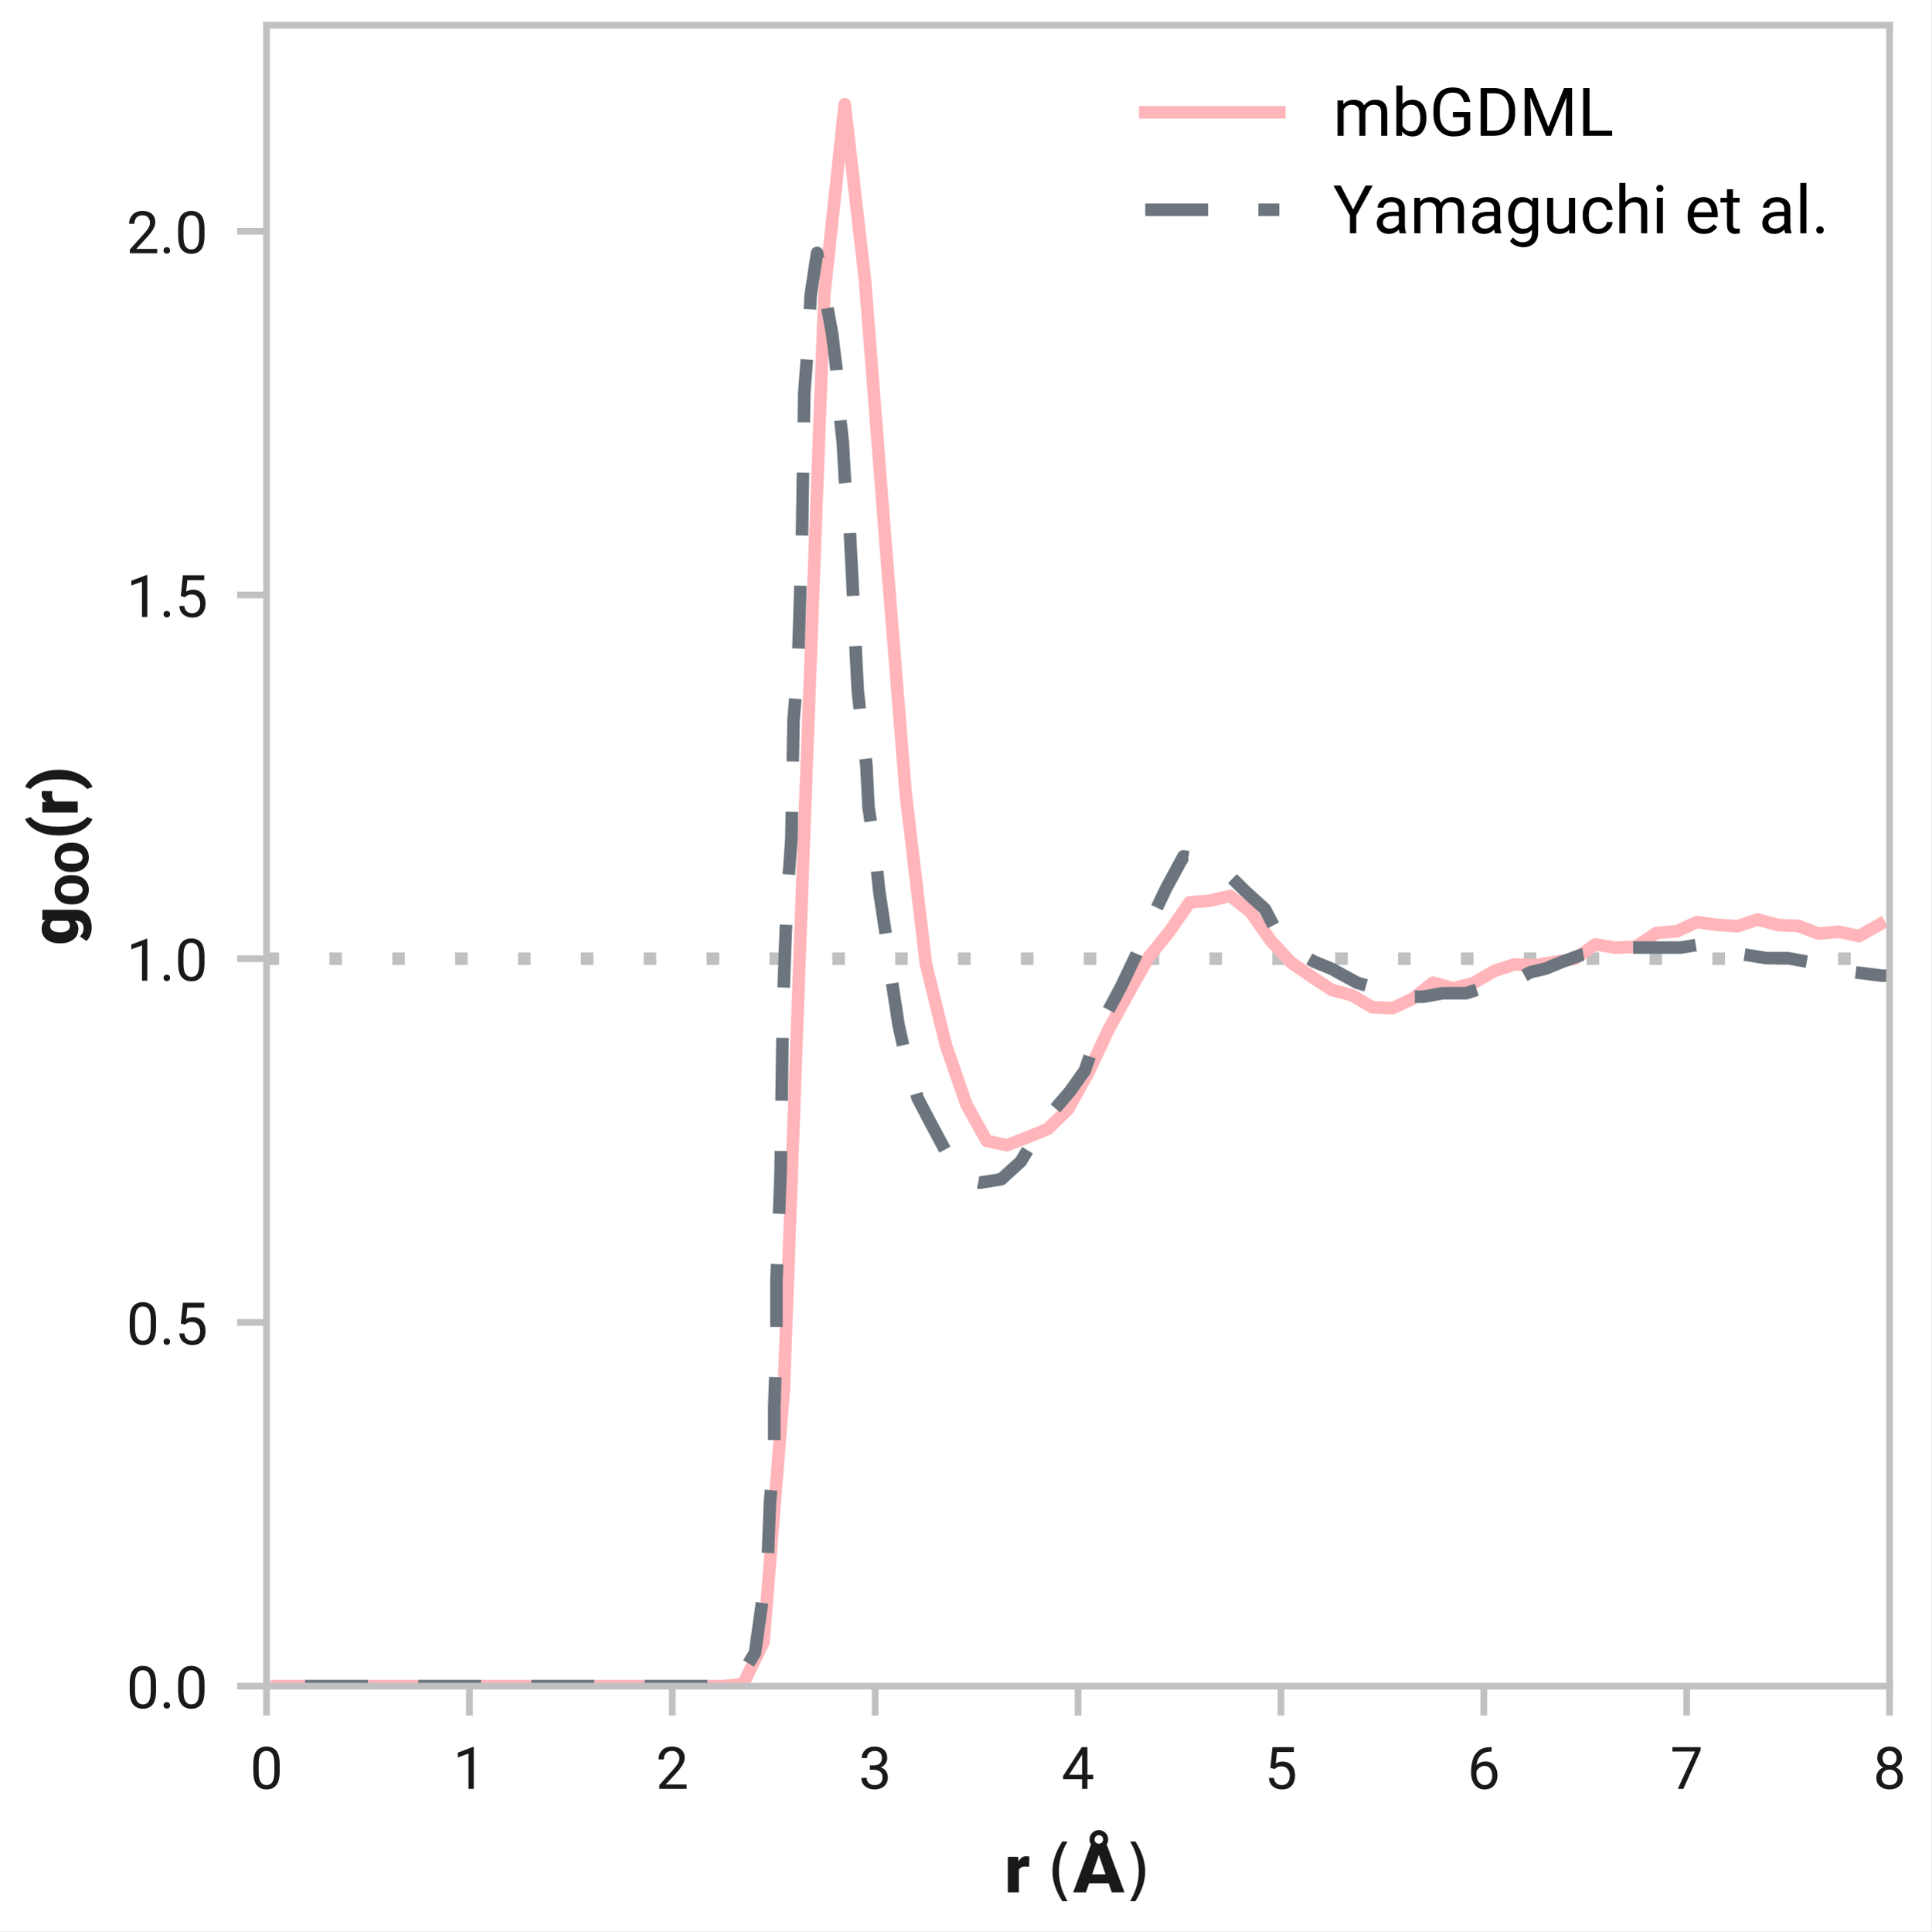
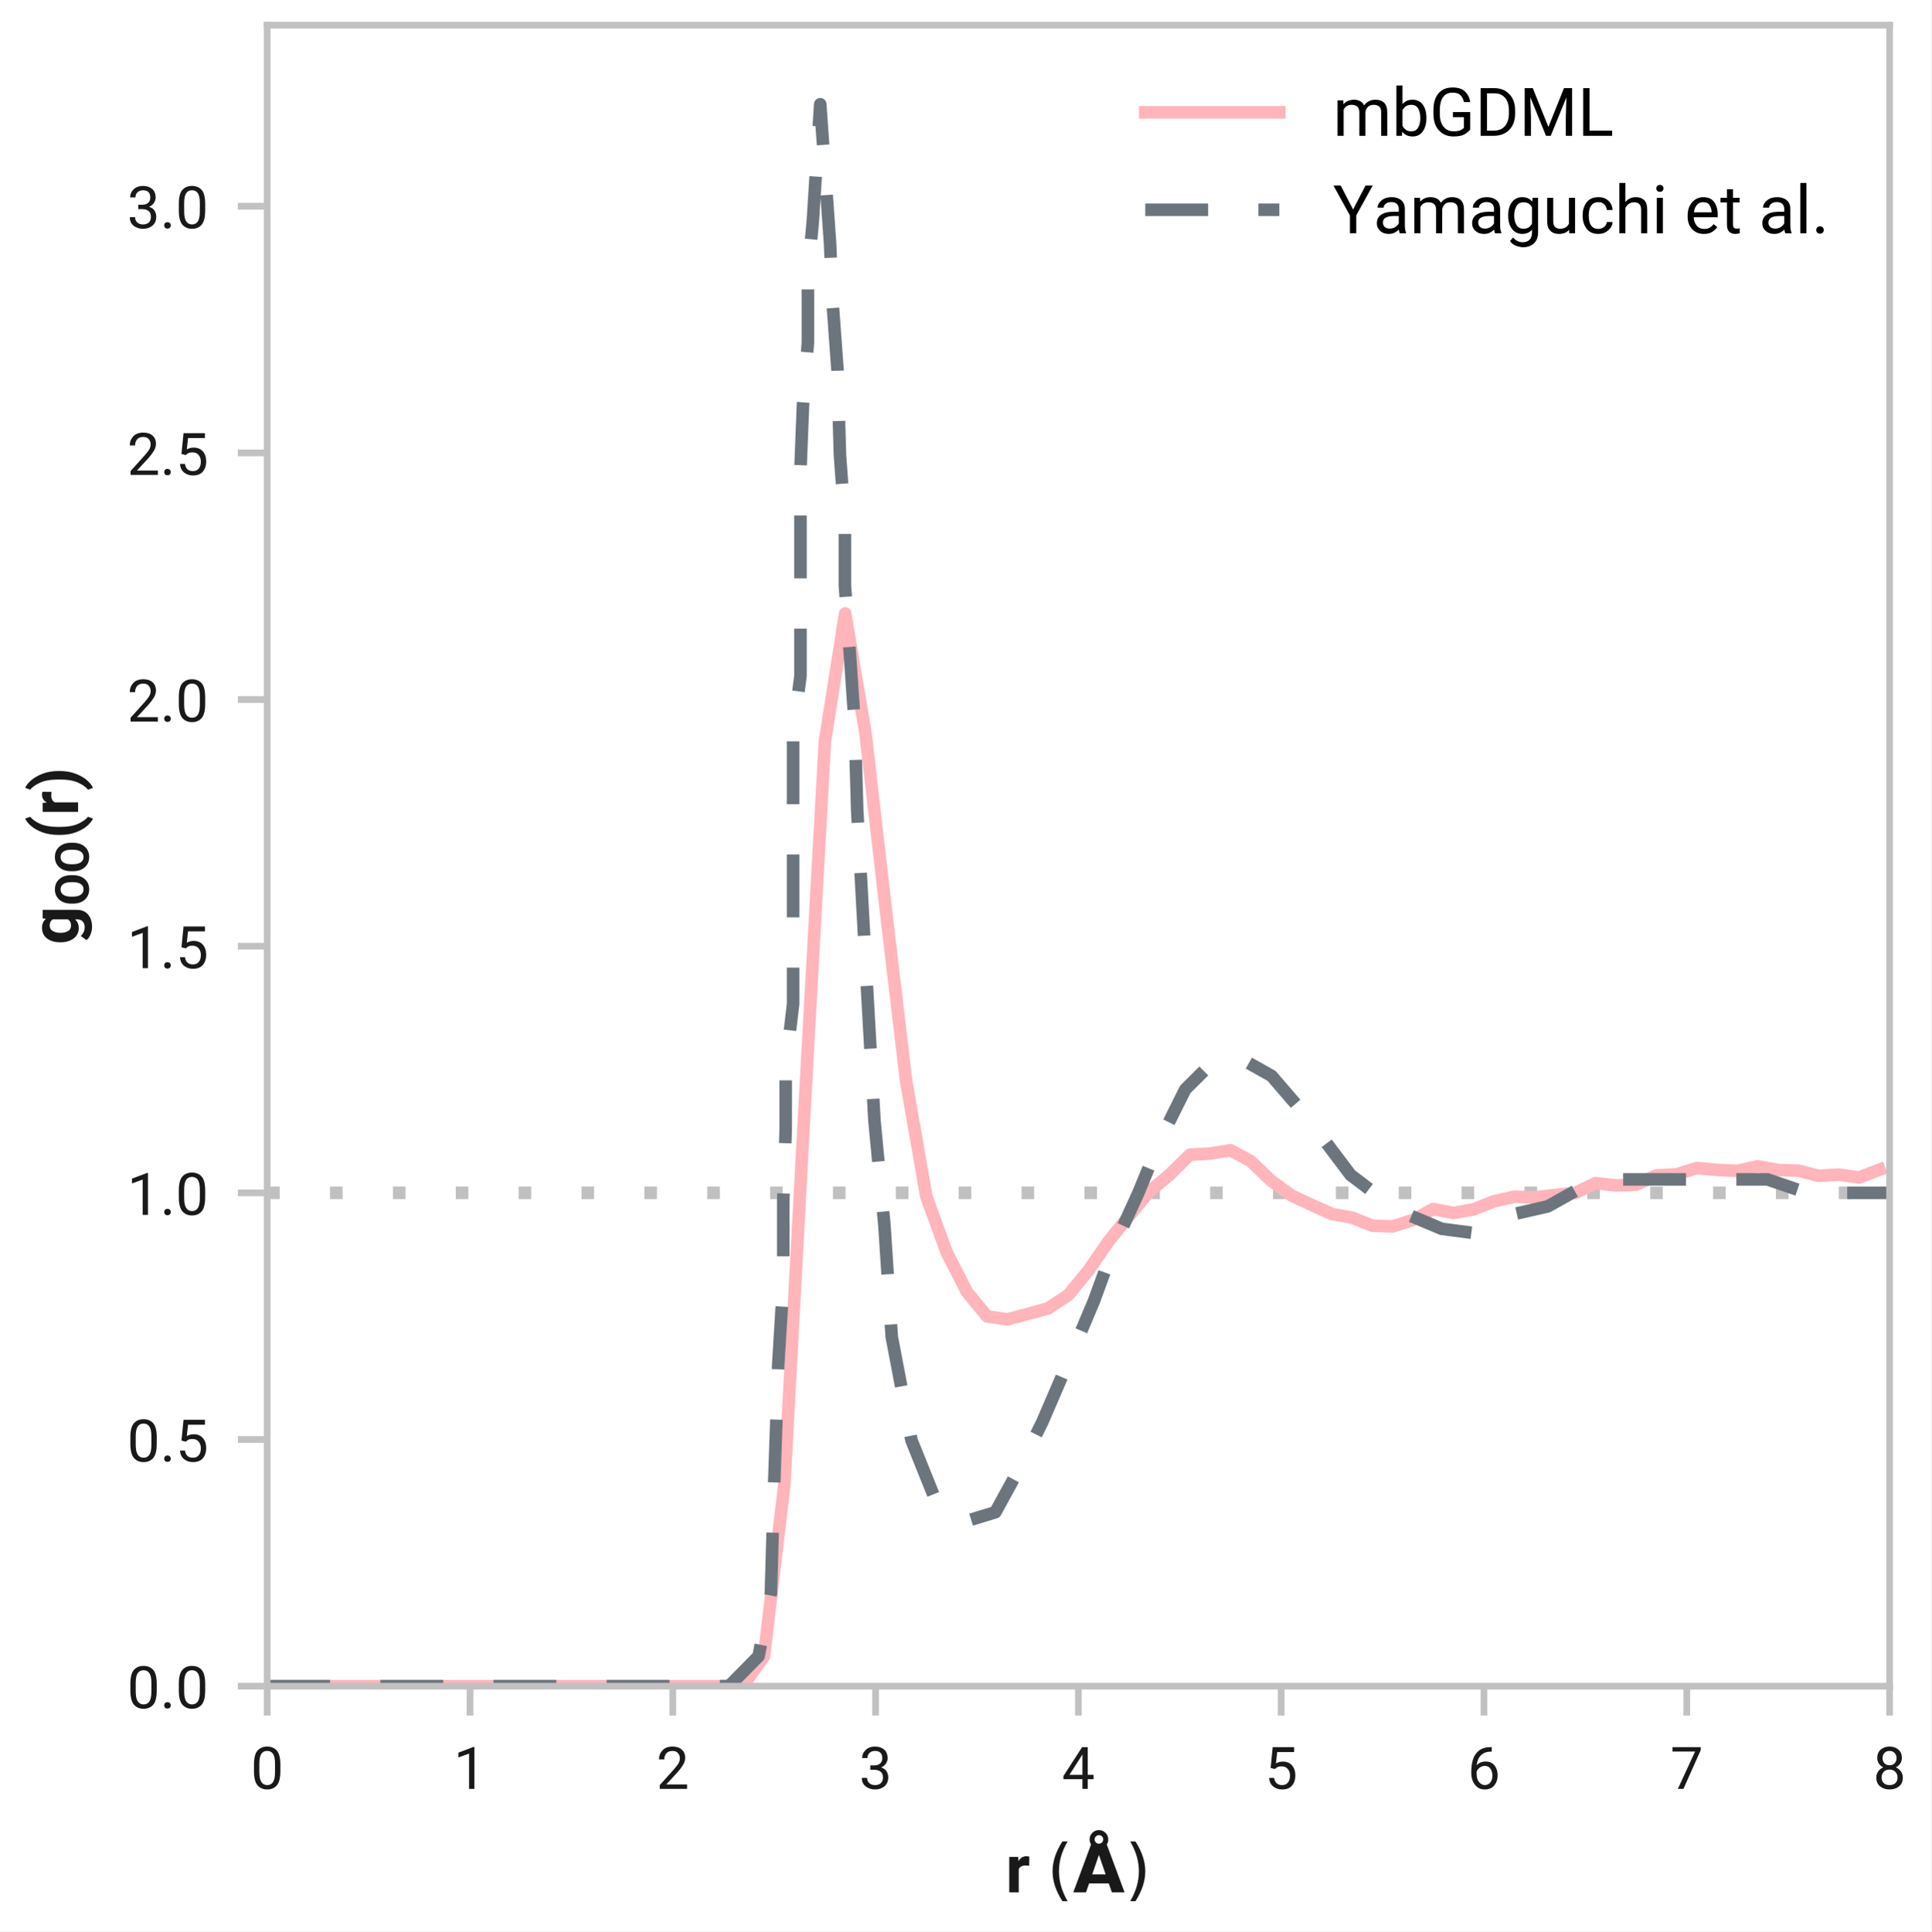
<svg xmlns="http://www.w3.org/2000/svg" xmlns:xlink="http://www.w3.org/1999/xlink" width="230.4pt" height="230.4pt" viewBox="0 0 230.4 230.4" version="1.1">
  <defs>
    <style type="text/css">*{stroke-linejoin: round; stroke-linecap: butt}</style>
  </defs>
  <g id="figure_1">
    <g id="patch_1">
      <path d="M 0 230.4  L 230.4 230.4  L 230.4 0  L 0 0  z " style="fill: #ffffff" />
    </g>
    <g id="axes_1">
      <g id="patch_2">
-         <path d="M 31.795 201.168  L 225.433 201.168  L 225.433 3  L 31.795 3  z " style="fill: #ffffff" />
+         <path d="M 31.875 201.168  L 225.433 201.168  L 225.433 3  L 31.875 3  z " style="fill: #ffffff" />
      </g>
      <g id="line2d_1">
-         <path d="M 31.795 114.377  L 225.433 114.377  " clip-path="url(#peef05276c7)" style="fill: none; stroke-dasharray: 1.5,6; stroke-dashoffset: 0; stroke: #c0c0c0; stroke-width: 1.5" />
+         <path d="M 31.875 142.312  L 225.433 142.312  " clip-path="url(#p0b26f57d5c)" style="fill: none; stroke-dasharray: 1.5,6; stroke-dashoffset: 0; stroke: #c0c0c0; stroke-width: 1.5" />
      </g>
      <g id="line2d_2">
-         <path d="M 33.005 201.168  L 35.426 201.168  L 37.846 201.168  L 40.267 201.168  L 42.687 201.168  L 45.108 201.168  L 47.528 201.168  L 49.948 201.168  L 52.369 201.168  L 54.789 201.168  L 57.21 201.168  L 59.63 201.168  L 62.051 201.168  L 64.471 201.168  L 66.892 201.168  L 69.312 201.168  L 71.733 201.168  L 74.153 201.168  L 76.574 201.168  L 78.994 201.168  L 81.415 201.168  L 83.835 201.168  L 86.256 201.168  L 88.676 200.891  L 91.096 195.891  L 93.517 165.734  L 95.937 99.344  L 98.358 34.989  L 100.778 12.437  L 103.199 33.438  L 105.619 64.44  L 108.04 94.541  L 110.46 114.984  L 112.881 124.8  L 115.301 131.78  L 117.722 136.113  L 120.142 136.629  L 122.563 135.686  L 124.983 134.707  L 127.404 132.356  L 129.824 128.008  L 132.244 122.846  L 134.665 118.43  L 137.085 114.139  L 139.506 111.152  L 141.926 107.656  L 144.347 107.453  L 146.767 106.872  L 149.188 108.803  L 151.608 112.226  L 154.029 114.828  L 156.449 116.497  L 158.87 118.094  L 161.29 118.747  L 163.711 120.161  L 166.131 120.275  L 168.552 119.141  L 170.972 117.229  L 173.393 117.914  L 175.813 117.269  L 178.233 115.854  L 180.654 115.058  L 183.074 115.171  L 185.495 114.754  L 187.915 114.385  L 190.336 112.668  L 192.756 113.069  L 195.177 112.941  L 197.597 111.308  L 200.018 111.118  L 202.438 110.005  L 204.859 110.341  L 207.279 110.499  L 209.7 109.7  L 212.12 110.355  L 214.541 110.469  L 216.961 111.378  L 219.381 111.165  L 221.802 111.676  L 224.222 110.299  " clip-path="url(#peef05276c7)" style="fill: none; stroke: #ffb5ba; stroke-width: 1.5; stroke-linecap: square" />
+         <path d="M 33.085 201.168  L 35.504 201.168  L 37.924 201.168  L 40.343 201.168  L 42.763 201.168  L 45.182 201.168  L 47.601 201.168  L 50.021 201.168  L 52.44 201.168  L 54.86 201.168  L 57.279 201.168  L 59.699 201.168  L 62.118 201.168  L 64.538 201.168  L 66.957 201.168  L 69.377 201.168  L 71.796 201.168  L 74.216 201.168  L 76.635 201.168  L 79.055 201.168  L 81.474 201.168  L 83.894 201.168  L 86.313 201.168  L 88.733 200.98  L 91.152 197.589  L 93.571 177.139  L 95.991 132.118  L 98.41 88.477  L 100.83 73.184  L 103.249 87.426  L 105.669 108.449  L 108.088 128.861  L 110.508 142.724  L 112.927 149.381  L 115.347 154.114  L 117.766 157.052  L 120.186 157.402  L 122.605 156.763  L 125.025 156.099  L 127.444 154.505  L 129.864 151.556  L 132.283 148.056  L 134.702 145.061  L 137.122 142.151  L 139.541 140.126  L 141.961 137.755  L 144.38 137.617  L 146.8 137.223  L 149.219 138.533  L 151.639 140.854  L 154.058 142.618  L 156.478 143.75  L 158.897 144.833  L 161.317 145.276  L 163.736 146.235  L 166.156 146.312  L 168.575 145.543  L 170.995 144.246  L 173.414 144.711  L 175.833 144.274  L 178.253 143.314  L 180.672 142.775  L 183.092 142.851  L 185.511 142.568  L 187.931 142.318  L 190.35 141.153  L 192.77 141.425  L 195.189 141.339  L 197.609 140.231  L 200.028 140.103  L 202.448 139.348  L 204.867 139.576  L 207.287 139.683  L 209.706 139.141  L 212.126 139.585  L 214.545 139.663  L 216.964 140.279  L 219.384 140.134  L 221.803 140.481  L 224.223 139.547  " clip-path="url(#p0b26f57d5c)" style="fill: none; stroke: #ffb5ba; stroke-width: 1.5; stroke-linecap: square" />
      </g>
      <g id="line2d_3">
-         <path d="M 36.396 201.168  L 68.6 201.168  L 84.958 201.168  L 88.281 200.121  L 90.07 197.191  L 90.837 191.749  L 91.604 185.889  L 91.859 179.191  L 92.371 173.749  L 92.371 167.889  L 92.626 160.772  L 92.626 152.819  L 92.882 146.54  L 93.137 139.423  L 93.393 120.586  L 93.649 113.47  L 93.904 107.191  L 94.415 100.074  L 94.671 85.842  L 95.182 79.981  L 95.438 71.609  L 95.693 63.237  L 95.949 46.911  L 96.46 40.214  L 96.716 35.19  L 97.482 30.167  L 98.505 35.609  L 99.272 39.795  L 99.783 43.981  L 100.038 48.167  L 100.55 52.772  L 100.805 57.377  L 101.316 61.981  L 101.572 67.005  L 101.828 72.028  L 102.083 77.47  L 102.339 82.493  L 102.85 87.098  L 103.361 91.284  L 103.617 96.307  L 104.384 101.33  L 104.895 106.354  L 105.661 111.377  L 106.428 117.237  L 107.195 122.261  L 108.217 126.865  L 109.495 131.051  L 111.029 133.982  L 112.818 137.33  L 114.863 140.679  L 116.908 141.098  L 119.464 140.679  L 121.764 138.586  L 123.809 135.237  L 125.853 132.307  L 127.643 130.214  L 129.432 127.702  L 130.71 123.935  L 131.988 121.005  L 133.777 117.656  L 135.566 113.888  L 137.355 109.702  L 139.144 105.935  L 141.189 102.167  L 143.745 102.586  L 146.045 103.842  L 148.601 106.354  L 150.902 108.447  L 152.435 111.377  L 154.48 113.47  L 156.78 114.726  L 158.825 115.563  L 161.892 117.237  L 164.704 118.075  L 167.515 118.912  L 169.815 118.912  L 172.116 118.493  L 174.927 118.493  L 177.483 117.656  L 180.295 117.237  L 182.595 115.981  L 184.384 115.563  L 186.429 114.726  L 188.729 113.888  L 191.285 113.47  L 194.097 113.051  L 196.142 113.051  L 198.698 113.051  L 200.487 113.051  L 203.043 112.633  L 205.343 113.47  L 208.155 113.888  L 210.71 114.307  L 213.266 114.307  L 215.567 114.726  L 218.123 115.563  L 221.19 115.981  L 224.513 116.4  L 228.091 116.4  L 230.902 116.4  L 231.4 116.4  " clip-path="url(#peef05276c7)" style="fill: none; stroke-dasharray: 7.5,6; stroke-dashoffset: 0; stroke: #6c757d; stroke-width: 1.5" />
+         <path d="M 31.875 201.168  L 86.967 201.168  L 90.498 197.59  L 91.969 190.077  L 92.264 179.88  L 92.558 171.293  L 92.852 162.706  L 93.441 153.046  L 93.441 143.386  L 93.735 134.799  L 93.735 127.285  L 94.618 119.772  L 94.618 111.722  L 94.618 103.135  L 94.618 95.622  L 94.618 87.571  L 95.5 80.595  L 95.5 72.545  L 95.5 64.494  L 95.5 55.908  L 95.795 48.394  L 96.383 40.881  L 96.383 32.83  L 96.972 26.39  L 97.855 12.437  L 99.032 29.074  L 99.326 36.051  L 99.914 44.101  L 100.209 54.298  L 100.797 62.348  L 100.797 69.861  L 101.386 77.911  L 101.974 86.498  L 102.268 96.695  L 103.151 112.795  L 104.328 133.726  L 105.505 146.069  L 106.388 159.486  L 108.742 171.83  L 111.979 179.88  L 115.216 181.49  L 118.747 180.416  L 121.395 175.586  L 124.338 169.683  L 127.575 162.169  L 130.517 155.193  L 132.872 148.753  L 135.814 142.312  L 138.462 135.872  L 141.405 129.969  L 144.642 126.749  L 147.879 126.212  L 151.704 128.359  L 154.941 132.116  L 157.884 135.872  L 161.12 140.166  L 164.652 142.849  L 168.183 144.996  L 172.008 146.606  L 176.128 147.142  L 179.953 144.996  L 184.661 143.922  L 188.487 141.776  L 192.312 140.702  L 197.609 140.702  L 202.023 140.702  L 206.437 140.702  L 210.85 140.702  L 215.559 142.312  L 219.972 142.312  L 223.798 142.312  L 228.212 142.312  L 231.4 142.312  " clip-path="url(#p0b26f57d5c)" style="fill: none; stroke-dasharray: 7.5,6; stroke-dashoffset: 0; stroke: #6c757d; stroke-width: 1.5" />
      </g>
      <g id="matplotlib.axis_1">
        <g id="xtick_1">
          <g id="line2d_4">
            <defs>
-               <path id="m8b5f6d58ea" d="M 0 0  L 0 3.5  " style="stroke: #c2c1c1; stroke-width: 0.8" />
-             </defs>
-             <g>
-               <use xlink:href="#m8b5f6d58ea" x="31.795" y="201.168" style="fill: #c2c1c1; stroke: #c2c1c1; stroke-width: 0.8" />
+               <path id="m06193cfb3a" d="M 0 0  L 0 3.5  " style="stroke: #c2c1c1; stroke-width: 0.8" />
+             </defs>
+             <g>
+               <use xlink:href="#m06193cfb3a" x="31.875" y="201.168" style="fill: #c2c1c1; stroke: #c2c1c1; stroke-width: 0.8" />
            </g>
          </g>
          <g id="text_1">
-             <g style="fill: #191919" transform="translate(29.82782 213.4179) scale(0.07 -0.07)">
+             <g style="fill: #191919" transform="translate(29.90782 213.4179)scale(0.07 -0.07)">
              <defs>
                <path id="Roboto-Regular-30" d="M 3234 1944  Q 3234 825 2848 381  Q 2463 -63 1800 -63  Q 1156 -63 764 368  Q 372 800 359 1872  L 359 2638  Q 359 3753 750 4183  Q 1141 4613 1794 4613  Q 2447 4613 2834 4195  Q 3222 3778 3234 2709  L 3234 1944  z M 2653 2734  Q 2653 3503 2434 3822  Q 2216 4141 1794 4141  Q 1388 4141 1167 3831  Q 947 3522 941 2778  L 941 1850  Q 941 1088 1164 750  Q 1388 413 1800 413  Q 2222 413 2436 745  Q 2650 1078 2653 1825  L 2653 2734  z " transform="scale(0.015625)" />
              </defs>
              <use xlink:href="#Roboto-Regular-30" />
            </g>
          </g>
        </g>
        <g id="xtick_2">
          <g id="line2d_5">
            <g>
-               <use xlink:href="#m8b5f6d58ea" x="56" y="201.168" style="fill: #c2c1c1; stroke: #c2c1c1; stroke-width: 0.8" />
+               <use xlink:href="#m06193cfb3a" x="56.07" y="201.168" style="fill: #c2c1c1; stroke: #c2c1c1; stroke-width: 0.8" />
            </g>
          </g>
          <g id="text_2">
-             <g style="fill: #191919" transform="translate(54.03253 213.4179) scale(0.07 -0.07)">
+             <g style="fill: #191919" transform="translate(54.10253 213.4179)scale(0.07 -0.07)">
              <defs>
                <path id="Roboto-Regular-31" d="M 2278 4575  L 2278 0  L 1700 0  L 1700 3853  L 534 3428  L 534 3950  L 2188 4575  L 2278 4575  z " transform="scale(0.015625)" />
              </defs>
              <use xlink:href="#Roboto-Regular-31" />
            </g>
          </g>
        </g>
        <g id="xtick_3">
          <g id="line2d_6">
            <g>
-               <use xlink:href="#m8b5f6d58ea" x="80.204" y="201.168" style="fill: #c2c1c1; stroke: #c2c1c1; stroke-width: 0.8" />
+               <use xlink:href="#m06193cfb3a" x="80.264" y="201.168" style="fill: #c2c1c1; stroke: #c2c1c1; stroke-width: 0.8" />
            </g>
          </g>
          <g id="text_3">
-             <g style="fill: #191919" transform="translate(78.23725 213.4179) scale(0.07 -0.07)">
+             <g style="fill: #191919" transform="translate(78.29725 213.4179)scale(0.07 -0.07)">
              <defs>
                <path id="Roboto-Regular-32" d="M 3359 475  L 3359 0  L 381 0  L 381 416  L 1925 2134  Q 2306 2566 2439 2819  Q 2572 3072 2572 3328  Q 2572 3663 2364 3900  Q 2156 4138 1778 4138  Q 1322 4138 1097 3878  Q 872 3619 872 3213  L 294 3213  Q 294 3788 672 4200  Q 1050 4613 1778 4613  Q 2422 4613 2786 4278  Q 3150 3944 3150 3397  Q 3150 2997 2903 2592  Q 2656 2188 2297 1797  L 1078 475  L 3359 475  z " transform="scale(0.015625)" />
              </defs>
              <use xlink:href="#Roboto-Regular-32" />
            </g>
          </g>
        </g>
        <g id="xtick_4">
          <g id="line2d_7">
            <g>
-               <use xlink:href="#m8b5f6d58ea" x="104.409" y="201.168" style="fill: #c2c1c1; stroke: #c2c1c1; stroke-width: 0.8" />
+               <use xlink:href="#m06193cfb3a" x="104.459" y="201.168" style="fill: #c2c1c1; stroke: #c2c1c1; stroke-width: 0.8" />
            </g>
          </g>
          <g id="text_4">
-             <g style="fill: #191919" transform="translate(102.442 213.4179) scale(0.07 -0.07)">
+             <g style="fill: #191919" transform="translate(102.492 213.4179)scale(0.07 -0.07)">
              <defs>
                <path id="Roboto-Regular-33" d="M 1222 2084  L 1222 2559  L 1647 2559  Q 2094 2563 2312 2784  Q 2531 3006 2531 3338  Q 2531 4138 1738 4138  Q 1369 4138 1141 3927  Q 913 3716 913 3359  L 334 3359  Q 334 3881 720 4247  Q 1106 4613 1738 4613  Q 2353 4613 2733 4286  Q 3113 3959 3113 3325  Q 3113 3072 2942 2784  Q 2772 2497 2397 2338  Q 2850 2191 3015 1884  Q 3181 1578 3181 1269  Q 3181 631 2768 284  Q 2356 -63 1741 -63  Q 1147 -63 722 267  Q 297 597 297 1203  L 875 1203  Q 875 844 1108 628  Q 1341 413 1741 413  Q 2138 413 2369 622  Q 2600 831 2600 1256  Q 2600 1681 2337 1882  Q 2075 2084 1634 2084  L 1222 2084  z " transform="scale(0.015625)" />
              </defs>
              <use xlink:href="#Roboto-Regular-33" />
            </g>
          </g>
        </g>
        <g id="xtick_5">
          <g id="line2d_8">
            <g>
-               <use xlink:href="#m8b5f6d58ea" x="128.614" y="201.168" style="fill: #c2c1c1; stroke: #c2c1c1; stroke-width: 0.8" />
+               <use xlink:href="#m06193cfb3a" x="128.654" y="201.168" style="fill: #c2c1c1; stroke: #c2c1c1; stroke-width: 0.8" />
            </g>
          </g>
          <g id="text_5">
-             <g style="fill: #191919" transform="translate(126.6467 213.4179) scale(0.07 -0.07)">
+             <g style="fill: #191919" transform="translate(126.6867 213.4179)scale(0.07 -0.07)">
              <defs>
                <path id="Roboto-Regular-34" d="M 166 1397  L 2203 4550  L 2819 4550  L 2819 1531  L 3453 1531  L 3453 1056  L 2819 1056  L 2819 0  L 2241 0  L 2241 1056  L 166 1056  L 166 1397  z M 822 1531  L 2241 1531  L 2241 3766  L 2169 3638  L 822 1531  z " transform="scale(0.015625)" />
              </defs>
              <use xlink:href="#Roboto-Regular-34" />
            </g>
          </g>
        </g>
        <g id="xtick_6">
          <g id="line2d_9">
            <g>
-               <use xlink:href="#m8b5f6d58ea" x="152.819" y="201.168" style="fill: #c2c1c1; stroke: #c2c1c1; stroke-width: 0.8" />
+               <use xlink:href="#m06193cfb3a" x="152.849" y="201.168" style="fill: #c2c1c1; stroke: #c2c1c1; stroke-width: 0.8" />
            </g>
          </g>
          <g id="text_6">
-             <g style="fill: #191919" transform="translate(150.8514 213.4179) scale(0.07 -0.07)">
+             <g style="fill: #191919" transform="translate(150.8814 213.4179)scale(0.07 -0.07)">
              <defs>
                <path id="Roboto-Regular-35" d="M 1109 2166  L 647 2284  L 875 4550  L 3209 4550  L 3209 4016  L 1366 4016  L 1228 2778  Q 1572 2975 1988 2975  Q 2616 2975 2980 2561  Q 3344 2147 3344 1450  Q 3344 797 2987 367  Q 2631 -63 1903 -63  Q 1350 -63 947 248  Q 544 559 481 1197  L 1031 1197  Q 1141 413 1903 413  Q 2313 413 2538 691  Q 2763 969 2763 1444  Q 2763 1872 2527 2164  Q 2291 2456 1853 2456  Q 1563 2456 1413 2378  Q 1263 2300 1109 2166  z " transform="scale(0.015625)" />
              </defs>
              <use xlink:href="#Roboto-Regular-35" />
            </g>
          </g>
        </g>
        <g id="xtick_7">
          <g id="line2d_10">
            <g>
-               <use xlink:href="#m8b5f6d58ea" x="177.023" y="201.168" style="fill: #c2c1c1; stroke: #c2c1c1; stroke-width: 0.8" />
+               <use xlink:href="#m06193cfb3a" x="177.043" y="201.168" style="fill: #c2c1c1; stroke: #c2c1c1; stroke-width: 0.8" />
            </g>
          </g>
          <g id="text_7">
-             <g style="fill: #191919" transform="translate(175.0561 213.4179) scale(0.07 -0.07)">
+             <g style="fill: #191919" transform="translate(175.0761 213.4179)scale(0.07 -0.07)">
              <defs>
                <path id="Roboto-Regular-36" d="M 3291 1484  Q 3291 838 2930 387  Q 2569 -63 1878 -63  Q 1388 -63 1063 198  Q 738 459 577 861  Q 416 1263 416 1684  L 416 1956  Q 416 2597 595 3194  Q 775 3791 1247 4173  Q 1719 4556 2597 4556  L 2647 4556  L 2647 4066  Q 2041 4066 1705 3853  Q 1369 3641 1205 3302  Q 1041 2963 1006 2575  Q 1369 2984 1984 2984  Q 2438 2984 2727 2765  Q 3016 2547 3153 2201  Q 3291 1856 3291 1484  z M 997 1666  Q 997 1059 1267 737  Q 1538 416 1878 416  Q 2278 416 2498 708  Q 2719 1000 2719 1456  Q 2719 1863 2516 2184  Q 2313 2506 1891 2506  Q 1588 2506 1341 2325  Q 1094 2144 997 1884  L 997 1666  z " transform="scale(0.015625)" />
              </defs>
              <use xlink:href="#Roboto-Regular-36" />
            </g>
          </g>
        </g>
        <g id="xtick_8">
          <g id="line2d_11">
            <g>
-               <use xlink:href="#m8b5f6d58ea" x="201.228" y="201.168" style="fill: #c2c1c1; stroke: #c2c1c1; stroke-width: 0.8" />
+               <use xlink:href="#m06193cfb3a" x="201.238" y="201.168" style="fill: #c2c1c1; stroke: #c2c1c1; stroke-width: 0.8" />
            </g>
          </g>
          <g id="text_8">
-             <g style="fill: #191919" transform="translate(199.2608 213.4179) scale(0.07 -0.07)">
+             <g style="fill: #191919" transform="translate(199.2708 213.4179)scale(0.07 -0.07)">
              <defs>
                <path id="Roboto-Regular-37" d="M 3319 4550  L 3319 4225  L 1434 0  L 825 0  L 2706 4075  L 244 4075  L 244 4550  L 3319 4550  z " transform="scale(0.015625)" />
              </defs>
              <use xlink:href="#Roboto-Regular-37" />
            </g>
          </g>
        </g>
        <g id="xtick_9">
          <g id="line2d_12">
            <g>
-               <use xlink:href="#m8b5f6d58ea" x="225.433" y="201.168" style="fill: #c2c1c1; stroke: #c2c1c1; stroke-width: 0.8" />
+               <use xlink:href="#m06193cfb3a" x="225.433" y="201.168" style="fill: #c2c1c1; stroke: #c2c1c1; stroke-width: 0.8" />
            </g>
          </g>
          <g id="text_9">
-             <g style="fill: #191919" transform="translate(223.4655 213.4179) scale(0.07 -0.07)">
+             <g style="fill: #191919" transform="translate(223.4655 213.4179)scale(0.07 -0.07)">
              <defs>
                <path id="Roboto-Regular-38" d="M 3244 1231  Q 3244 606 2826 271  Q 2409 -63 1796 -63  Q 1184 -63 767 271  Q 350 606 350 1231  Q 350 1613 554 1905  Q 759 2197 1109 2347  Q 806 2494 629 2762  Q 453 3031 453 3366  Q 453 3963 833 4288  Q 1213 4613 1794 4613  Q 2378 4613 2758 4288  Q 3138 3963 3138 3366  Q 3138 3028 2956 2761  Q 2775 2494 2472 2347  Q 2825 2197 3034 1903  Q 3244 1609 3244 1231  z M 2559 3356  Q 2559 3697 2346 3917  Q 2134 4138 1793 4138  Q 1453 4138 1243 3927  Q 1034 3716 1034 3356  Q 1034 3003 1243 2790  Q 1453 2578 1797 2578  Q 2138 2578 2348 2790  Q 2559 3003 2559 3356  z M 2663 1244  Q 2663 1625 2420 1865  Q 2178 2106 1791 2106  Q 1394 2106 1161 1865  Q 928 1625 928 1244  Q 928 850 1161 631  Q 1394 413 1797 413  Q 2200 413 2431 631  Q 2663 850 2663 1244  z " transform="scale(0.015625)" />
              </defs>
              <use xlink:href="#Roboto-Regular-38" />
            </g>
          </g>
        </g>
        <g id="text_10">
-           <g style="fill: #191919" transform="translate(119.8538 225.7748) scale(0.08 -0.08)">
-             <defs>
-               <path id="Roboto-Black-72" d="M 1994 2453  Q 1500 2453 1359 2144  L 1359 0  L 306 0  L 306 3381  L 1291 3381  L 1325 2950  Q 1591 3444 2069 3444  Q 2244 3444 2359 3406  L 2341 2428  L 1994 2453  z " transform="scale(0.015625)" />
-               <path id="Roboto-Black-20" transform="scale(0.015625)" />
+           <g style="fill: #191919" transform="translate(119.9738 225.7748)scale(0.08 -0.08)">
+             <defs>
+               <path id="Roboto-Bold-72" d="M 1922 2563  Q 1413 2563 1253 2216  L 1253 0  L 347 0  L 347 3381  L 1200 3381  L 1228 2978  Q 1494 3444 1981 3444  Q 2153 3444 2259 3403  L 2250 2538  L 1922 2563  z " transform="scale(0.015625)" />
+               <path id="Roboto-Bold-20" transform="scale(0.015625)" />
              <path id="DejaVuSans-28" d="M 1984 4856  Q 1566 4138 1362 3434  Q 1159 2731 1159 2009  Q 1159 1288 1364 580  Q 1569 -128 1984 -844  L 1484 -844  Q 1016 -109 783 600  Q 550 1309 550 2009  Q 550 2706 781 3412  Q 1013 4119 1484 4856  L 1984 4856  z " transform="scale(0.015625)" />
              <path id="DejaVuSans-Bold-c5" d="M 3225 4575  L 4922 0  L 3713 0  L 3419 850  L 1538 850  L 1241 0  L 31 0  L 1728 4575  Q 1656 4681 1622 4798  Q 1588 4916 1588 5050  Q 1588 5416 1848 5678  Q 2109 5941 2478 5941  Q 2841 5941 3103 5678  Q 3366 5416 3366 5050  Q 3366 4903 3331 4784  Q 3297 4666 3225 4575  z M 2069 5050  Q 2069 4881 2189 4761  Q 2309 4641 2478 4641  Q 2647 4641 2767 4761  Q 2888 4881 2888 5050  Q 2888 5219 2766 5339  Q 2644 5459 2478 5459  Q 2309 5459 2189 5339  Q 2069 5219 2069 5050  z M 1838 1716  L 3116 1716  L 2478 3572  L 1838 1716  z " transform="scale(0.015625)" />
              <path id="DejaVuSans-29" d="M 513 4856  L 1013 4856  Q 1481 4119 1714 3412  Q 1947 2706 1947 2009  Q 1947 1309 1714 600  Q 1481 -109 1013 -844  L 513 -844  Q 928 -128 1133 580  Q 1338 1288 1338 2009  Q 1338 2731 1133 3434  Q 928 4138 513 4856  z " transform="scale(0.015625)" />
            </defs>
-             <use xlink:href="#Roboto-Black-72" transform="translate(0 0.171875)" />
-             <use xlink:href="#Roboto-Black-20" transform="translate(37.89062 0.171875)" />
-             <use xlink:href="#DejaVuSans-28" transform="translate(62.79297 0.171875)" />
-             <use xlink:href="#DejaVuSans-Bold-c5" transform="translate(101.8066 0.171875)" />
-             <use xlink:href="#DejaVuSans-29" transform="translate(179.1992 0.171875)" />
+             <use xlink:href="#Roboto-Bold-72" transform="translate(0 0.171875)" />
+             <use xlink:href="#Roboto-Bold-20" transform="translate(36.52344 0.171875)" />
+             <use xlink:href="#DejaVuSans-28" transform="translate(61.42578 0.171875)" />
+             <use xlink:href="#DejaVuSans-Bold-c5" transform="translate(100.4395 0.171875)" />
+             <use xlink:href="#DejaVuSans-29" transform="translate(177.832 0.171875)" />
          </g>
        </g>
      </g>
      <g id="matplotlib.axis_2">
        <g id="ytick_1">
          <g id="line2d_13">
            <defs>
-               <path id="m9b41dfde55" d="M 0 0  L -3.5 0  " style="stroke: #c2c1c1; stroke-width: 0.8" />
-             </defs>
-             <g>
-               <use xlink:href="#m9b41dfde55" x="31.795" y="201.168" style="fill: #c2c1c1; stroke: #c2c1c1; stroke-width: 0.8" />
+               <path id="m11bd3fe290" d="M 0 0  L -3.5 0  " style="stroke: #c2c1c1; stroke-width: 0.8" />
+             </defs>
+             <g>
+               <use xlink:href="#m11bd3fe290" x="31.875" y="201.168" style="fill: #c2c1c1; stroke: #c2c1c1; stroke-width: 0.8" />
            </g>
          </g>
          <g id="text_11">
-             <g style="fill: #191919" transform="translate(15.08024 203.7929) scale(0.07 -0.07)">
+             <g style="fill: #191919" transform="translate(15.16024 203.7929)scale(0.07 -0.07)">
              <defs>
                <path id="Roboto-Regular-2e" d="M 450 306  Q 450 453 542 554  Q 634 656 809 656  Q 984 656 1076 554  Q 1169 453 1169 306  Q 1169 163 1076 62  Q 984 -38 809 -38  Q 634 -38 542 62  Q 450 163 450 306  z " transform="scale(0.015625)" />
              </defs>
              <use xlink:href="#Roboto-Regular-30" />
              <use xlink:href="#Roboto-Regular-2e" x="56.201" />
              <use xlink:href="#Roboto-Regular-30" x="82.568" />
            </g>
          </g>
        </g>
        <g id="ytick_2">
          <g id="line2d_14">
            <g>
-               <use xlink:href="#m9b41dfde55" x="31.795" y="157.772" style="fill: #c2c1c1; stroke: #c2c1c1; stroke-width: 0.8" />
+               <use xlink:href="#m11bd3fe290" x="31.875" y="171.74" style="fill: #c2c1c1; stroke: #c2c1c1; stroke-width: 0.8" />
            </g>
          </g>
          <g id="text_12">
-             <g style="fill: #191919" transform="translate(15.08024 160.3974) scale(0.07 -0.07)">
+             <g style="fill: #191919" transform="translate(15.16024 174.3651)scale(0.07 -0.07)">
              <use xlink:href="#Roboto-Regular-30" />
              <use xlink:href="#Roboto-Regular-2e" x="56.201" />
              <use xlink:href="#Roboto-Regular-35" x="82.568" />
            </g>
          </g>
        </g>
        <g id="ytick_3">
          <g id="line2d_15">
            <g>
-               <use xlink:href="#m9b41dfde55" x="31.795" y="114.377" style="fill: #c2c1c1; stroke: #c2c1c1; stroke-width: 0.8" />
+               <use xlink:href="#m11bd3fe290" x="31.875" y="142.312" style="fill: #c2c1c1; stroke: #c2c1c1; stroke-width: 0.8" />
            </g>
          </g>
          <g id="text_13">
-             <g style="fill: #191919" transform="translate(15.08024 117.0018) scale(0.07 -0.07)">
+             <g style="fill: #191919" transform="translate(15.16024 144.9374)scale(0.07 -0.07)">
              <use xlink:href="#Roboto-Regular-31" />
              <use xlink:href="#Roboto-Regular-2e" x="56.201" />
              <use xlink:href="#Roboto-Regular-30" x="82.568" />
            </g>
          </g>
        </g>
        <g id="ytick_4">
          <g id="line2d_16">
            <g>
-               <use xlink:href="#m9b41dfde55" x="31.795" y="70.981" style="fill: #c2c1c1; stroke: #c2c1c1; stroke-width: 0.8" />
+               <use xlink:href="#m11bd3fe290" x="31.875" y="112.885" style="fill: #c2c1c1; stroke: #c2c1c1; stroke-width: 0.8" />
            </g>
          </g>
          <g id="text_14">
-             <g style="fill: #191919" transform="translate(15.08024 73.60629) scale(0.07 -0.07)">
+             <g style="fill: #191919" transform="translate(15.16024 115.5097)scale(0.07 -0.07)">
              <use xlink:href="#Roboto-Regular-31" />
              <use xlink:href="#Roboto-Regular-2e" x="56.201" />
              <use xlink:href="#Roboto-Regular-35" x="82.568" />
            </g>
          </g>
        </g>
        <g id="ytick_5">
          <g id="line2d_17">
            <g>
-               <use xlink:href="#m9b41dfde55" x="31.795" y="27.586" style="fill: #c2c1c1; stroke: #c2c1c1; stroke-width: 0.8" />
+               <use xlink:href="#m11bd3fe290" x="31.875" y="83.457" style="fill: #c2c1c1; stroke: #c2c1c1; stroke-width: 0.8" />
            </g>
          </g>
          <g id="text_15">
-             <g style="fill: #191919" transform="translate(15.08024 30.21076) scale(0.07 -0.07)">
+             <g style="fill: #191919" transform="translate(15.16024 86.08193)scale(0.07 -0.07)">
              <use xlink:href="#Roboto-Regular-32" />
              <use xlink:href="#Roboto-Regular-2e" x="56.201" />
              <use xlink:href="#Roboto-Regular-30" x="82.568" />
            </g>
          </g>
        </g>
-         <g id="text_16">
-           <g style="fill: #191919" transform="translate(9.32024 112.7641) rotate(-90) scale(0.08 -0.08)">
-             <defs>
-               <path id="Roboto-Black-67" d="M 1659 -1331  Q 1319 -1331 966 -1203  Q 613 -1075 403 -825  L 844 -206  Q 1147 -553 1622 -553  Q 2313 -553 2322 119  L 2322 275  Q 2025 -63 1553 -63  Q 913 -63 544 425  Q 175 913 175 1650  L 175 1716  Q 175 2488 545 2966  Q 916 3444 1559 3444  Q 2091 3444 2384 3091  L 2422 3381  L 3378 3381  L 3378 131  Q 3378 -572 2904 -951  Q 2431 -1331 1659 -1331  z M 1228 1650  Q 1228 1269 1375 1009  Q 1522 750 1822 750  Q 2166 750 2322 981  L 2322 2400  Q 2172 2631 1828 2631  Q 1531 2631 1379 2372  Q 1228 2113 1228 1650  z " transform="scale(0.015625)" />
-               <path id="Roboto-Black-4f" d="M 4197 2181  Q 4197 1138 3640 537  Q 3084 -63 2213 -63  Q 1334 -63 776 537  Q 219 1138 219 2181  L 219 2366  Q 219 3409 773 4011  Q 1328 4613 2206 4613  Q 3078 4613 3637 4011  Q 4197 3409 4197 2366  L 4197 2181  z M 3084 2372  Q 3084 3059 2865 3406  Q 2647 3753 2206 3753  Q 1388 3753 1338 2534  L 1334 2181  Q 1334 1513 1554 1153  Q 1775 794 2213 794  Q 2628 794 2854 1148  Q 3081 1503 3084 2163  L 3084 2372  z " transform="scale(0.015625)" />
-               <path id="Roboto-Black-28" d="M 378 1850  Q 378 2713 608 3369  Q 838 4025 1194 4444  Q 1550 4863 1938 5019  L 2134 4500  Q 1788 4247 1505 3622  Q 1222 2997 1216 1909  L 1216 1756  Q 1216 634 1500 1  Q 1784 -631 2134 -888  L 1938 -1406  Q 1550 -1250 1195 -833  Q 841 -416 612 229  Q 384 875 378 1716  L 378 1850  z " transform="scale(0.015625)" />
-               <path id="Roboto-Black-29" d="M 1956 1763  Q 1956 941 1717 283  Q 1478 -375 1104 -812  Q 731 -1250 328 -1406  L 125 -888  Q 469 -634 753 -9  Q 1038 616 1044 1703  L 1044 1856  Q 1044 2978 759 3611  Q 475 4244 125 4500  L 328 5019  Q 731 4863 1104 4425  Q 1478 3988 1717 3330  Q 1956 2672 1956 1850  L 1956 1763  z " transform="scale(0.015625)" />
-             </defs>
-             <use xlink:href="#Roboto-Black-67" transform="translate(0 0.578125)" />
-             <use xlink:href="#Roboto-Black-4f" transform="translate(58.49285 -15.27031) scale(0.7)" />
-             <use xlink:href="#Roboto-Black-4f" transform="translate(106.8229 -15.27031) scale(0.7)" />
-             <use xlink:href="#Roboto-Black-28" transform="translate(157.7944 0.578125)" />
-             <use xlink:href="#Roboto-Black-72" transform="translate(193.0971 0.578125)" />
-             <use xlink:href="#Roboto-Black-29" transform="translate(230.9878 0.578125)" />
+         <g id="ytick_6">
+           <g id="line2d_18">
+             <g>
+               <use xlink:href="#m11bd3fe290" x="31.875" y="54.029" style="fill: #c2c1c1; stroke: #c2c1c1; stroke-width: 0.8" />
+             </g>
+           </g>
+           <g id="text_16">
+             <g style="fill: #191919" transform="translate(15.16024 56.65419)scale(0.07 -0.07)">
+               <use xlink:href="#Roboto-Regular-32" />
+               <use xlink:href="#Roboto-Regular-2e" x="56.201" />
+               <use xlink:href="#Roboto-Regular-35" x="82.568" />
+             </g>
+           </g>
+         </g>
+         <g id="ytick_7">
+           <g id="line2d_19">
+             <g>
+               <use xlink:href="#m11bd3fe290" x="31.875" y="24.601" style="fill: #c2c1c1; stroke: #c2c1c1; stroke-width: 0.8" />
+             </g>
+           </g>
+           <g id="text_17">
+             <g style="fill: #191919" transform="translate(15.16024 27.22646)scale(0.07 -0.07)">
+               <use xlink:href="#Roboto-Regular-33" />
+               <use xlink:href="#Roboto-Regular-2e" x="56.201" />
+               <use xlink:href="#Roboto-Regular-30" x="82.568" />
+             </g>
+           </g>
+         </g>
+         <g id="text_18">
+           <g style="fill: #191919" transform="translate(9.32024 112.6841)rotate(-90)scale(0.08 -0.08)">
+             <defs>
+               <path id="Roboto-Bold-67" d="M 1681 -1331  Q 1375 -1331 1008 -1203  Q 641 -1075 422 -803  L 822 -253  Q 1156 -628 1644 -628  Q 2003 -628 2203 -436  Q 2403 -244 2403 113  L 2403 294  Q 2084 -63 1581 -63  Q 953 -63 587 418  Q 222 900 216 1625  L 216 1716  Q 216 2488 583 2966  Q 950 3444 1588 3444  Q 2147 3444 2456 3063  L 2491 3381  L 3309 3381  L 3309 116  Q 3309 -581 2857 -956  Q 2406 -1331 1681 -1331  z M 1119 1650  Q 1119 1244 1286 958  Q 1453 672 1809 672  Q 2222 672 2403 984  L 2403 2403  Q 2225 2713 1816 2713  Q 1463 2713 1291 2423  Q 1119 2134 1119 1716  L 1119 1650  z " transform="scale(0.015625)" />
+               <path id="Roboto-Bold-4f" d="M 4147 2172  Q 4147 1131 3608 534  Q 3069 -63 2212 -63  Q 1356 -63 812 534  Q 269 1131 269 2172  L 269 2375  Q 269 3416 809 4014  Q 1350 4613 2206 4613  Q 3063 4613 3605 4014  Q 4147 3416 4147 2375  L 4147 2172  z M 3197 2381  Q 3197 3094 2937 3466  Q 2678 3838 2206 3838  Q 1734 3838 1478 3470  Q 1222 3103 1219 2397  L 1219 2172  Q 1219 1463 1478 1086  Q 1738 709 2213 709  Q 2684 709 2939 1081  Q 3194 1453 3197 2156  L 3197 2381  z " transform="scale(0.015625)" />
+               <path id="Roboto-Bold-28" d="M 391 1850  Q 391 2731 633 3392  Q 875 4053 1234 4473  Q 1594 4894 1947 5053  L 2122 4566  Q 1772 4303 1465 3661  Q 1159 3019 1153 1906  L 1153 1772  Q 1153 628 1461 -23  Q 1769 -675 2122 -944  L 1947 -1422  Q 1594 -1266 1234 -845  Q 875 -425 633 237  Q 391 900 391 1778  L 391 1850  z " transform="scale(0.015625)" />
+               <path id="Roboto-Bold-29" d="M 1906 1778  Q 1906 928 1656 264  Q 1406 -400 1034 -833  Q 663 -1266 300 -1422  L 125 -944  Q 472 -684 780 -37  Q 1088 609 1094 1722  L 1094 1856  Q 1094 3000 780 3656  Q 466 4313 125 4572  L 300 5053  Q 663 4894 1034 4461  Q 1406 4028 1656 3364  Q 1906 2700 1906 1847  L 1906 1778  z " transform="scale(0.015625)" />
+             </defs>
+             <use xlink:href="#Roboto-Bold-67" transform="translate(0 0.046875)" />
+             <use xlink:href="#Roboto-Bold-4f" transform="translate(58.0534 -15.80156)scale(0.7)" />
+             <use xlink:href="#Roboto-Bold-4f" transform="translate(106.3835 -15.80156)scale(0.7)" />
+             <use xlink:href="#Roboto-Bold-28" transform="translate(157.355 0.046875)" />
+             <use xlink:href="#Roboto-Bold-72" transform="translate(192.4624 0.046875)" />
+             <use xlink:href="#Roboto-Bold-29" transform="translate(228.9858 0.046875)" />
          </g>
        </g>
      </g>
      <g id="patch_3">
-         <path d="M 31.795 201.168  L 31.795 3  " style="fill: none; stroke: #c2c1c1; stroke-width: 0.8; stroke-linejoin: miter; stroke-linecap: square" />
+         <path d="M 31.875 201.168  L 31.875 3  " style="fill: none; stroke: #c2c1c1; stroke-width: 0.8; stroke-linejoin: miter; stroke-linecap: square" />
      </g>
      <g id="patch_4">
        <path d="M 225.433 201.168  L 225.433 3  " style="fill: none; stroke: #c2c1c1; stroke-width: 0.8; stroke-linejoin: miter; stroke-linecap: square" />
      </g>
      <g id="patch_5">
-         <path d="M 31.795 201.168  L 225.433 201.168  " style="fill: none; stroke: #c2c1c1; stroke-width: 0.8; stroke-linejoin: miter; stroke-linecap: square" />
+         <path d="M 31.875 201.168  L 225.433 201.168  " style="fill: none; stroke: #c2c1c1; stroke-width: 0.8; stroke-linejoin: miter; stroke-linecap: square" />
      </g>
      <g id="patch_6">
-         <path d="M 31.795 3  L 225.433 3  " style="fill: none; stroke: #c2c1c1; stroke-width: 0.8; stroke-linejoin: miter; stroke-linecap: square" />
+         <path d="M 31.875 3  L 225.433 3  " style="fill: none; stroke: #c2c1c1; stroke-width: 0.8; stroke-linejoin: miter; stroke-linecap: square" />
      </g>
      <g id="legend_1">
-         <g id="line2d_18">
+         <g id="line2d_20">
          <path d="M 136.631 13.4  L 144.631 13.4  L 152.631 13.4  " style="fill: none; stroke: #ffb5ba; stroke-width: 1.5; stroke-linecap: square" />
        </g>
-         <g id="text_17">
-           <g transform="translate(159.0314 16.20024) scale(0.08 -0.08)">
+         <g id="text_19">
+           <g transform="translate(159.0314 16.20024)scale(0.08 -0.08)">
            <defs>
              <path id="Roboto-Regular-6d" d="M 1794 2956  Q 1225 2956 1016 2478  L 1016 0  L 434 0  L 434 3381  L 984 3381  L 1000 3013  Q 1366 3444 2000 3444  Q 2325 3444 2579 3314  Q 2834 3184 2969 2900  Q 3138 3144 3408 3294  Q 3678 3444 4044 3444  Q 4588 3444 4883 3153  Q 5178 2863 5178 2222  L 5178 0  L 4597 0  L 4597 2228  Q 4597 2653 4401 2804  Q 4206 2956 3875 2956  Q 3525 2956 3325 2748  Q 3125 2541 3094 2244  L 3094 0  L 2516 0  L 2516 2225  Q 2516 2622 2319 2789  Q 2122 2956 1794 2956  z " transform="scale(0.015625)" />
              <path id="Roboto-Regular-62" d="M 3303 1653  Q 3303 913 2959 425  Q 2616 -63 1988 -63  Q 1347 -63 1000 391  L 969 0  L 438 0  L 438 4800  L 1019 4800  L 1019 3016  Q 1363 3444 1981 3444  Q 2619 3444 2961 2969  Q 3303 2494 3303 1719  L 3303 1653  z M 1838 2956  Q 1522 2956 1325 2804  Q 1128 2653 1019 2431  L 1019 959  Q 1131 734 1331 581  Q 1531 428 1844 428  Q 2313 428 2517 789  Q 2722 1150 2722 1653  L 2722 1719  Q 2722 2222 2526 2589  Q 2331 2956 1838 2956  z " transform="scale(0.015625)" />
              <path id="Roboto-Regular-47" d="M 3891 2266  L 3891 600  Q 3763 413 3403 175  Q 3044 -63 2281 -63  Q 1450 -63 915 507  Q 381 1078 381 2100  L 381 2453  Q 381 3469 856 4041  Q 1331 4613 2213 4613  Q 2994 4613 3398 4219  Q 3803 3825 3891 3219  L 3288 3219  Q 3225 3588 2979 3853  Q 2734 4119 2213 4119  Q 1584 4119 1287 3676  Q 991 3234 988 2475  L 988 2100  Q 988 1313 1344 870  Q 1700 428 2284 428  Q 2769 428 2984 542  Q 3200 656 3291 759  L 3291 1778  L 2238 1778  L 2238 2266  L 3891 2266  z " transform="scale(0.015625)" />
              <path id="Roboto-Regular-44" d="M 528 0  L 528 4550  L 1816 4550  Q 2713 4550 3267 3973  Q 3822 3397 3822 2409  L 3822 2138  Q 3822 1150 3264 575  Q 2706 0 1759 0  L 528 0  z M 1131 4056  L 1131 491  L 1759 491  Q 2488 491 2856 941  Q 3225 1391 3225 2138  L 3225 2416  Q 3225 3200 2856 3628  Q 2488 4056 1816 4056  L 1131 4056  z " transform="scale(0.015625)" />
              <path id="Roboto-Regular-4d" d="M 2794 841  L 4281 4550  L 5056 4550  L 5056 0  L 4456 0  L 4456 1775  L 4516 3678  L 3019 0  L 2563 0  L 1069 3684  L 1128 1775  L 1128 0  L 528 0  L 528 4550  L 1303 4550  L 2794 841  z " transform="scale(0.015625)" />
              <path id="Roboto-Regular-4c" d="M 3288 491  L 3288 0  L 528 0  L 528 4550  L 1131 4550  L 1131 491  L 3288 491  z " transform="scale(0.015625)" />
            </defs>
            <use xlink:href="#Roboto-Regular-6d" />
            <use xlink:href="#Roboto-Regular-62" x="87.695" />
            <use xlink:href="#Roboto-Regular-47" x="143.848" />
            <use xlink:href="#Roboto-Regular-44" x="211.963" />
            <use xlink:href="#Roboto-Regular-4d" x="277.588" />
            <use xlink:href="#Roboto-Regular-4c" x="364.893" />
          </g>
        </g>
-         <g id="line2d_19">
+         <g id="line2d_21">
          <path d="M 136.631 25.025  L 144.631 25.025  L 152.631 25.025  " style="fill: none; stroke-dasharray: 7.5,6; stroke-dashoffset: 0; stroke: #6c757d; stroke-width: 1.5" />
        </g>
-         <g id="text_18">
-           <g transform="translate(159.0314 27.82524) scale(0.08 -0.08)">
+         <g id="text_20">
+           <g transform="translate(159.0314 27.82524)scale(0.08 -0.08)">
            <defs>
              <path id="Roboto-Regular-59" d="M 738 4550  L 1919 2266  L 3103 4550  L 3788 4550  L 2219 1700  L 2219 0  L 1616 0  L 1616 1700  L 47 4550  L 738 4550  z " transform="scale(0.015625)" />
              <path id="Roboto-Regular-61" d="M 2528 0  Q 2472 122 2447 356  Q 2284 184 2040 60  Q 1797 -63 1484 -63  Q 966 -63 653 228  Q 341 519 341 941  Q 341 1484 753 1767  Q 1166 2050 1863 2050  L 2434 2050  L 2434 2319  Q 2434 2619 2254 2798  Q 2075 2978 1722 2978  Q 1394 2978 1192 2817  Q 991 2656 991 2444  L 413 2444  Q 413 2806 778 3125  Q 1144 3444 1756 3444  Q 2306 3444 2659 3162  Q 3013 2881 3013 2313  L 3013 794  Q 3013 325 3131 50  L 3131 0  L 2528 0  z M 1569 444  Q 1881 444 2111 600  Q 2341 756 2434 947  L 2434 1644  L 1897 1644  Q 922 1625 922 1019  Q 922 778 1084 611  Q 1247 444 1569 444  z " transform="scale(0.015625)" />
              <path id="Roboto-Regular-67" d="M 1725 -1334  Q 1463 -1334 1081 -1206  Q 700 -1078 472 -747  L 775 -403  Q 1150 -859 1681 -859  Q 2091 -859 2334 -629  Q 2578 -400 2578 44  L 2578 341  Q 2234 -63 1631 -63  Q 1022 -63 662 425  Q 303 913 303 1653  L 303 1719  Q 303 2494 661 2969  Q 1019 3444 1638 3444  Q 2259 3444 2603 3006  L 2631 3381  L 3156 3381  L 3156 72  Q 3156 -600 2756 -967  Q 2356 -1334 1725 -1334  z M 881 1653  Q 881 1150 1092 789  Q 1303 428 1772 428  Q 2322 428 2578 928  L 2578 2469  Q 2469 2678 2275 2817  Q 2081 2956 1778 2956  Q 1306 2956 1093 2589  Q 881 2222 881 1719  L 881 1653  z " transform="scale(0.015625)" />
              <path id="Roboto-Regular-75" d="M 2538 0  L 2525 334  Q 2194 -63 1538 -63  Q 1041 -63 734 231  Q 428 525 428 1200  L 428 3381  L 1006 3381  L 1006 1194  Q 1006 738 1198 583  Q 1391 428 1628 428  Q 2281 428 2509 919  L 2509 3381  L 3091 3381  L 3091 0  L 2538 0  z " transform="scale(0.015625)" />
              <path id="Roboto-Regular-63" d="M 1794 413  Q 2103 413 2336 597  Q 2569 781 2591 1069  L 3141 1069  Q 3119 616 2725 276  Q 2331 -63 1794 -63  Q 1031 -63 661 440  Q 291 944 291 1625  L 291 1756  Q 291 2438 661 2941  Q 1031 3444 1794 3444  Q 2388 3444 2753 3092  Q 3119 2741 3141 2219  L 2591 2219  Q 2569 2531 2355 2750  Q 2141 2969 1794 2969  Q 1438 2969 1236 2787  Q 1034 2606 951 2328  Q 869 2050 869 1756  L 869 1625  Q 869 1328 950 1050  Q 1031 772 1232 592  Q 1434 413 1794 413  z " transform="scale(0.015625)" />
              <path id="Roboto-Regular-68" d="M 1844 2956  Q 1566 2956 1353 2806  Q 1141 2656 1019 2416  L 1019 0  L 441 0  L 441 4800  L 1019 4800  L 1019 2978  Q 1403 3444 2016 3444  Q 2513 3444 2805 3166  Q 3097 2888 3100 2231  L 3100 0  L 2519 0  L 2519 2222  Q 2519 2619 2345 2787  Q 2172 2956 1844 2956  z " transform="scale(0.015625)" />
              <path id="Roboto-Regular-69" d="M 444 4278  Q 444 4419 530 4516  Q 616 4613 784 4613  Q 950 4613 1039 4516  Q 1128 4419 1128 4278  Q 1128 4144 1039 4048  Q 950 3953 784 3953  Q 616 3953 530 4048  Q 444 4144 444 4278  z M 1069 3381  L 1069 0  L 488 0  L 488 3381  L 1069 3381  z " transform="scale(0.015625)" />
              <path id="Roboto-Regular-20" transform="scale(0.015625)" />
              <path id="Roboto-Regular-65" d="M 3116 591  Q 2950 341 2647 139  Q 2344 -63 1844 -63  Q 1138 -63 714 396  Q 291 856 291 1572  L 291 1703  Q 291 2256 502 2645  Q 713 3034 1050 3239  Q 1388 3444 1769 3444  Q 2494 3444 2826 2970  Q 3159 2497 3159 1788  L 3159 1528  L 872 1528  Q 884 1063 1148 736  Q 1413 409 1875 409  Q 2181 409 2393 534  Q 2606 659 2766 869  L 3116 591  z M 1769 2969  Q 1425 2969 1187 2719  Q 950 2469 891 2000  L 2581 2000  L 2581 2044  Q 2559 2381 2386 2675  Q 2213 2969 1769 2969  z " transform="scale(0.015625)" />
              <path id="Roboto-Regular-74" d="M 1872 0  Q 1675 -63 1425 -63  Q 1103 -63 875 134  Q 647 331 647 841  L 647 2938  L 28 2938  L 28 3381  L 647 3381  L 647 4203  L 1225 4203  L 1225 3381  L 1856 3381  L 1856 2938  L 1225 2938  L 1225 838  Q 1225 578 1337 506  Q 1450 434 1597 434  Q 1706 434 1869 472  L 1872 0  z " transform="scale(0.015625)" />
              <path id="Roboto-Regular-6c" d="M 1069 4800  L 1069 0  L 488 0  L 488 4800  L 1069 4800  z " transform="scale(0.015625)" />
            </defs>
            <use xlink:href="#Roboto-Regular-59" />
            <use xlink:href="#Roboto-Regular-61" x="60.059" />
            <use xlink:href="#Roboto-Regular-6d" x="114.453" />
            <use xlink:href="#Roboto-Regular-61" x="202.148" />
            <use xlink:href="#Roboto-Regular-67" x="256.543" />
            <use xlink:href="#Roboto-Regular-75" x="312.695" />
            <use xlink:href="#Roboto-Regular-63" x="367.822" />
            <use xlink:href="#Roboto-Regular-68" x="420.166" />
            <use xlink:href="#Roboto-Regular-69" x="475.244" />
            <use xlink:href="#Roboto-Regular-20" x="499.561" />
            <use xlink:href="#Roboto-Regular-65" x="524.365" />
            <use xlink:href="#Roboto-Regular-74" x="577.393" />
            <use xlink:href="#Roboto-Regular-20" x="610.107" />
            <use xlink:href="#Roboto-Regular-61" x="634.912" />
            <use xlink:href="#Roboto-Regular-6c" x="689.307" />
            <use xlink:href="#Roboto-Regular-2e" x="713.623" />
          </g>
        </g>
      </g>
    </g>
  </g>
  <defs>
-     <clipPath id="peef05276c7">
-       <rect x="31.795" y="3" width="193.638" height="198.168" />
+     <clipPath id="p0b26f57d5c">
+       <rect x="31.875" y="3" width="193.558" height="198.168" />
    </clipPath>
  </defs>
</svg>
